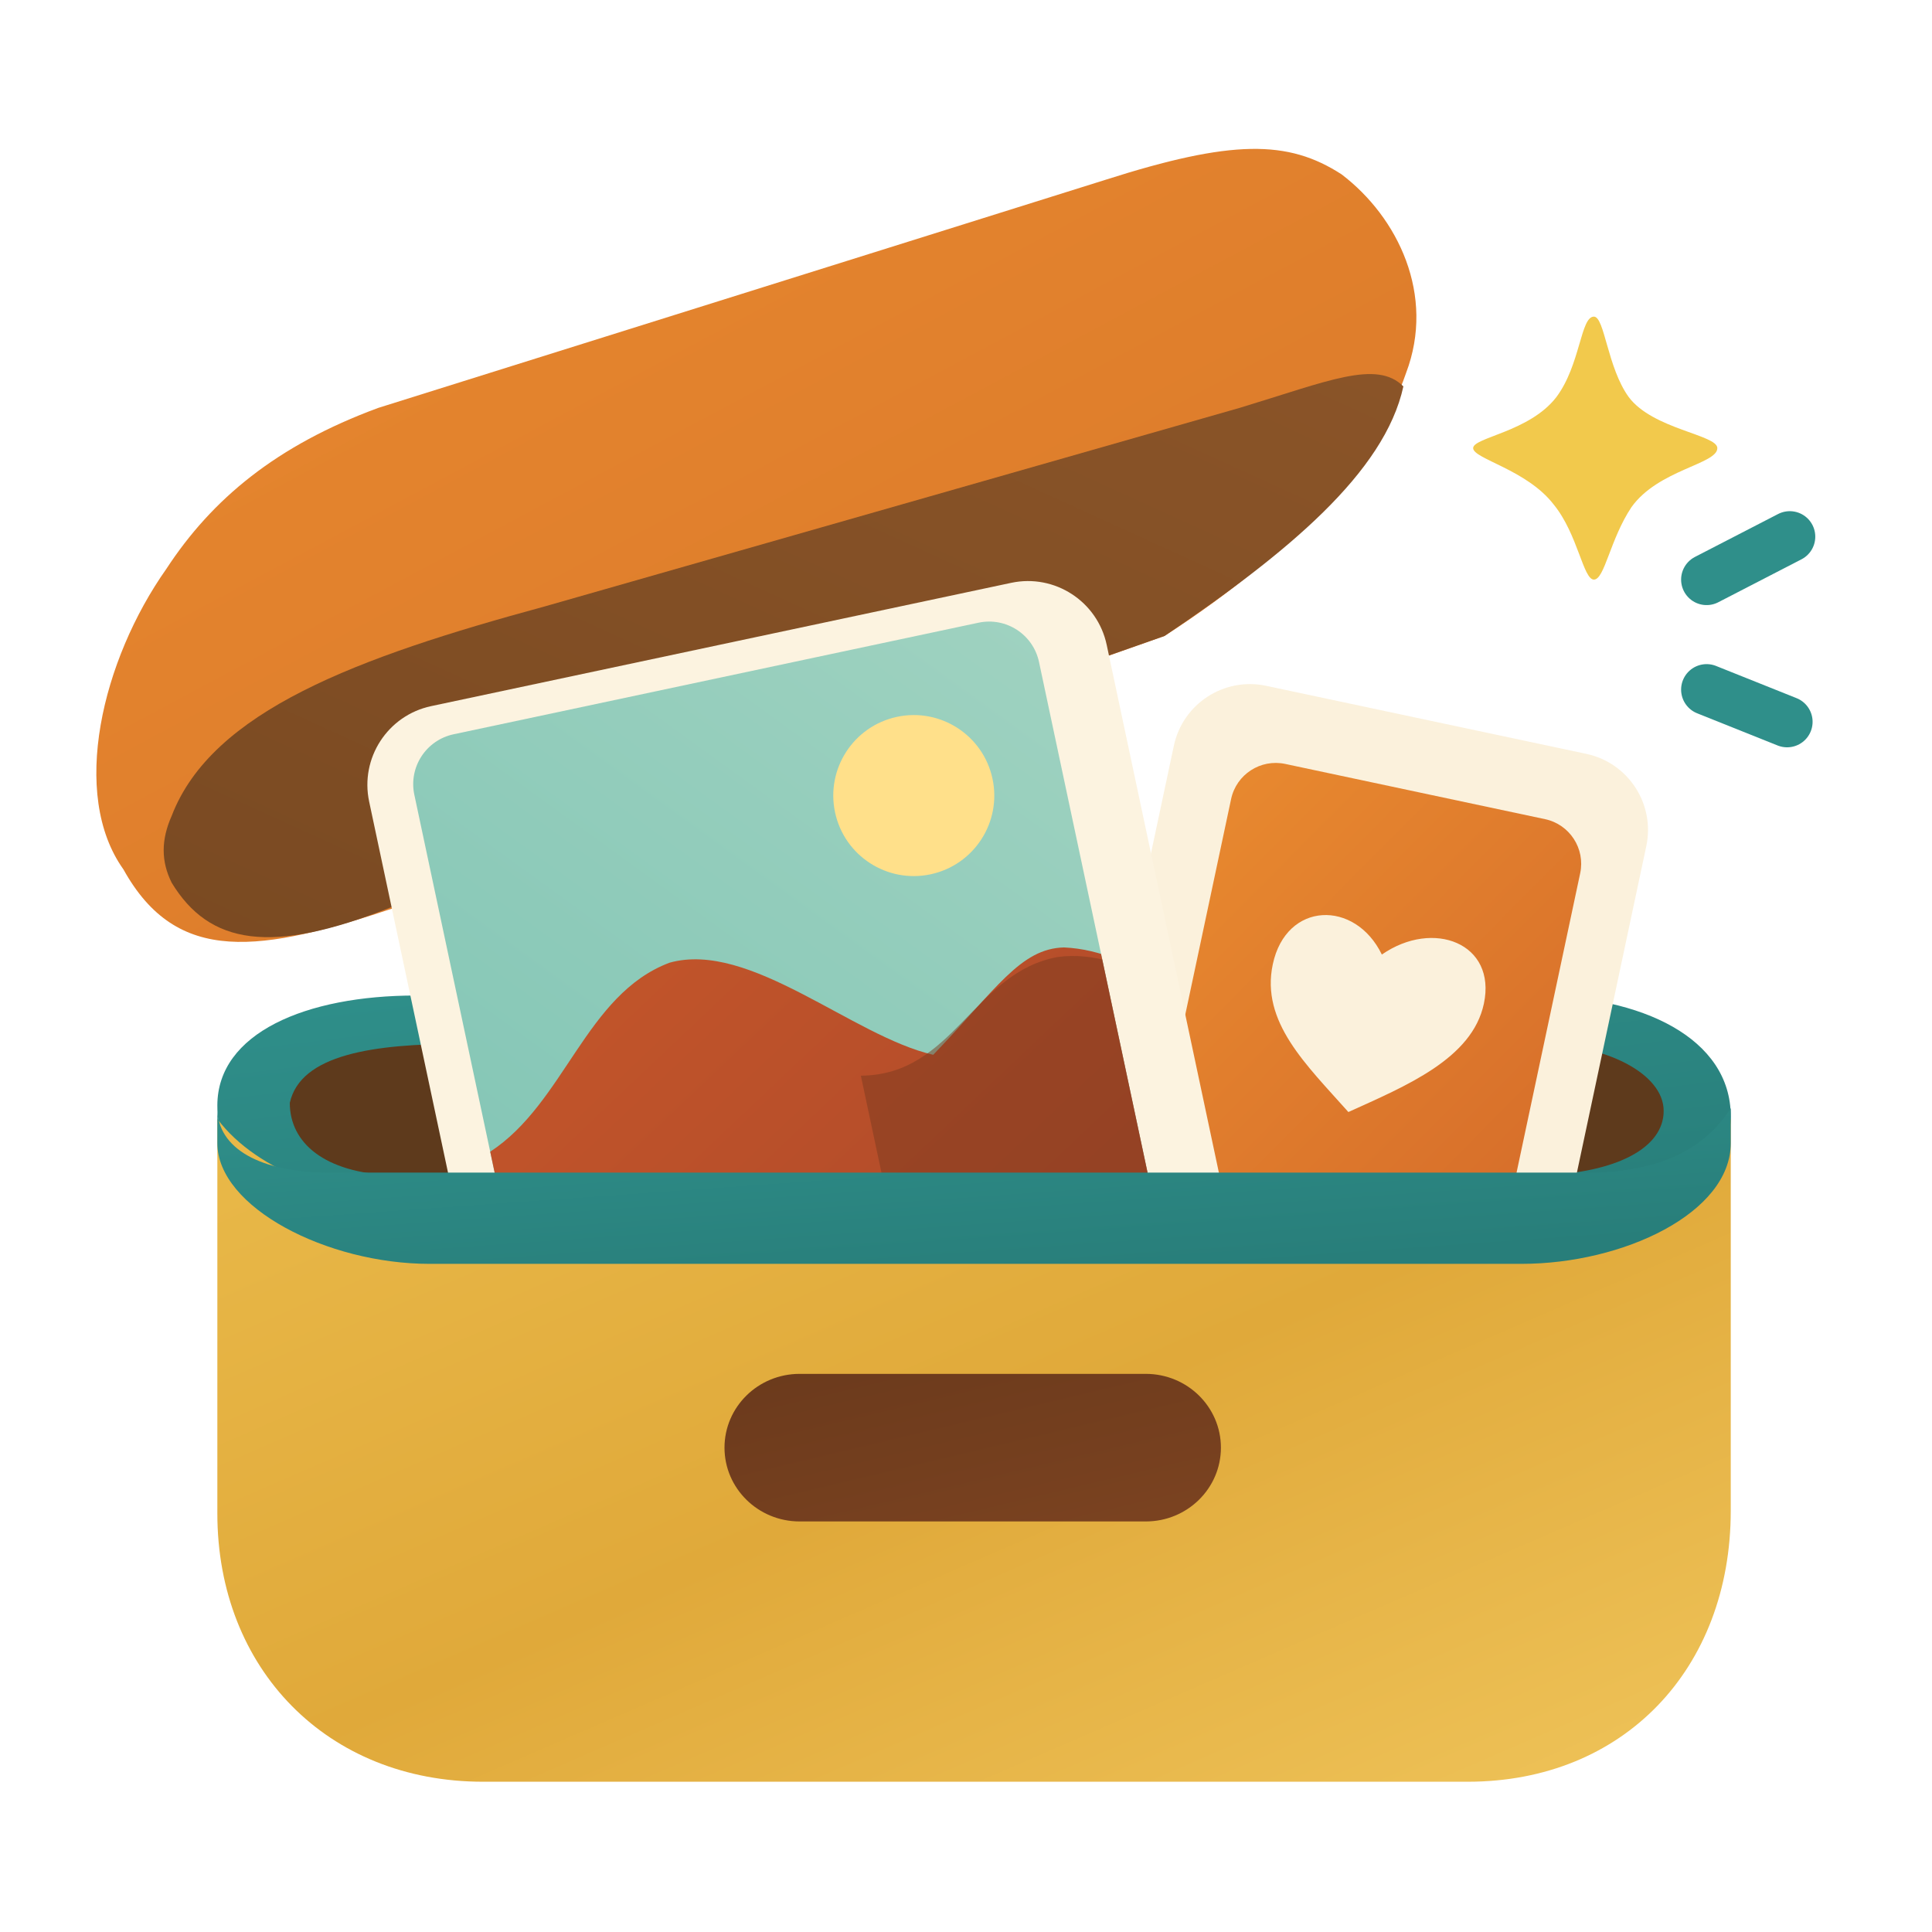
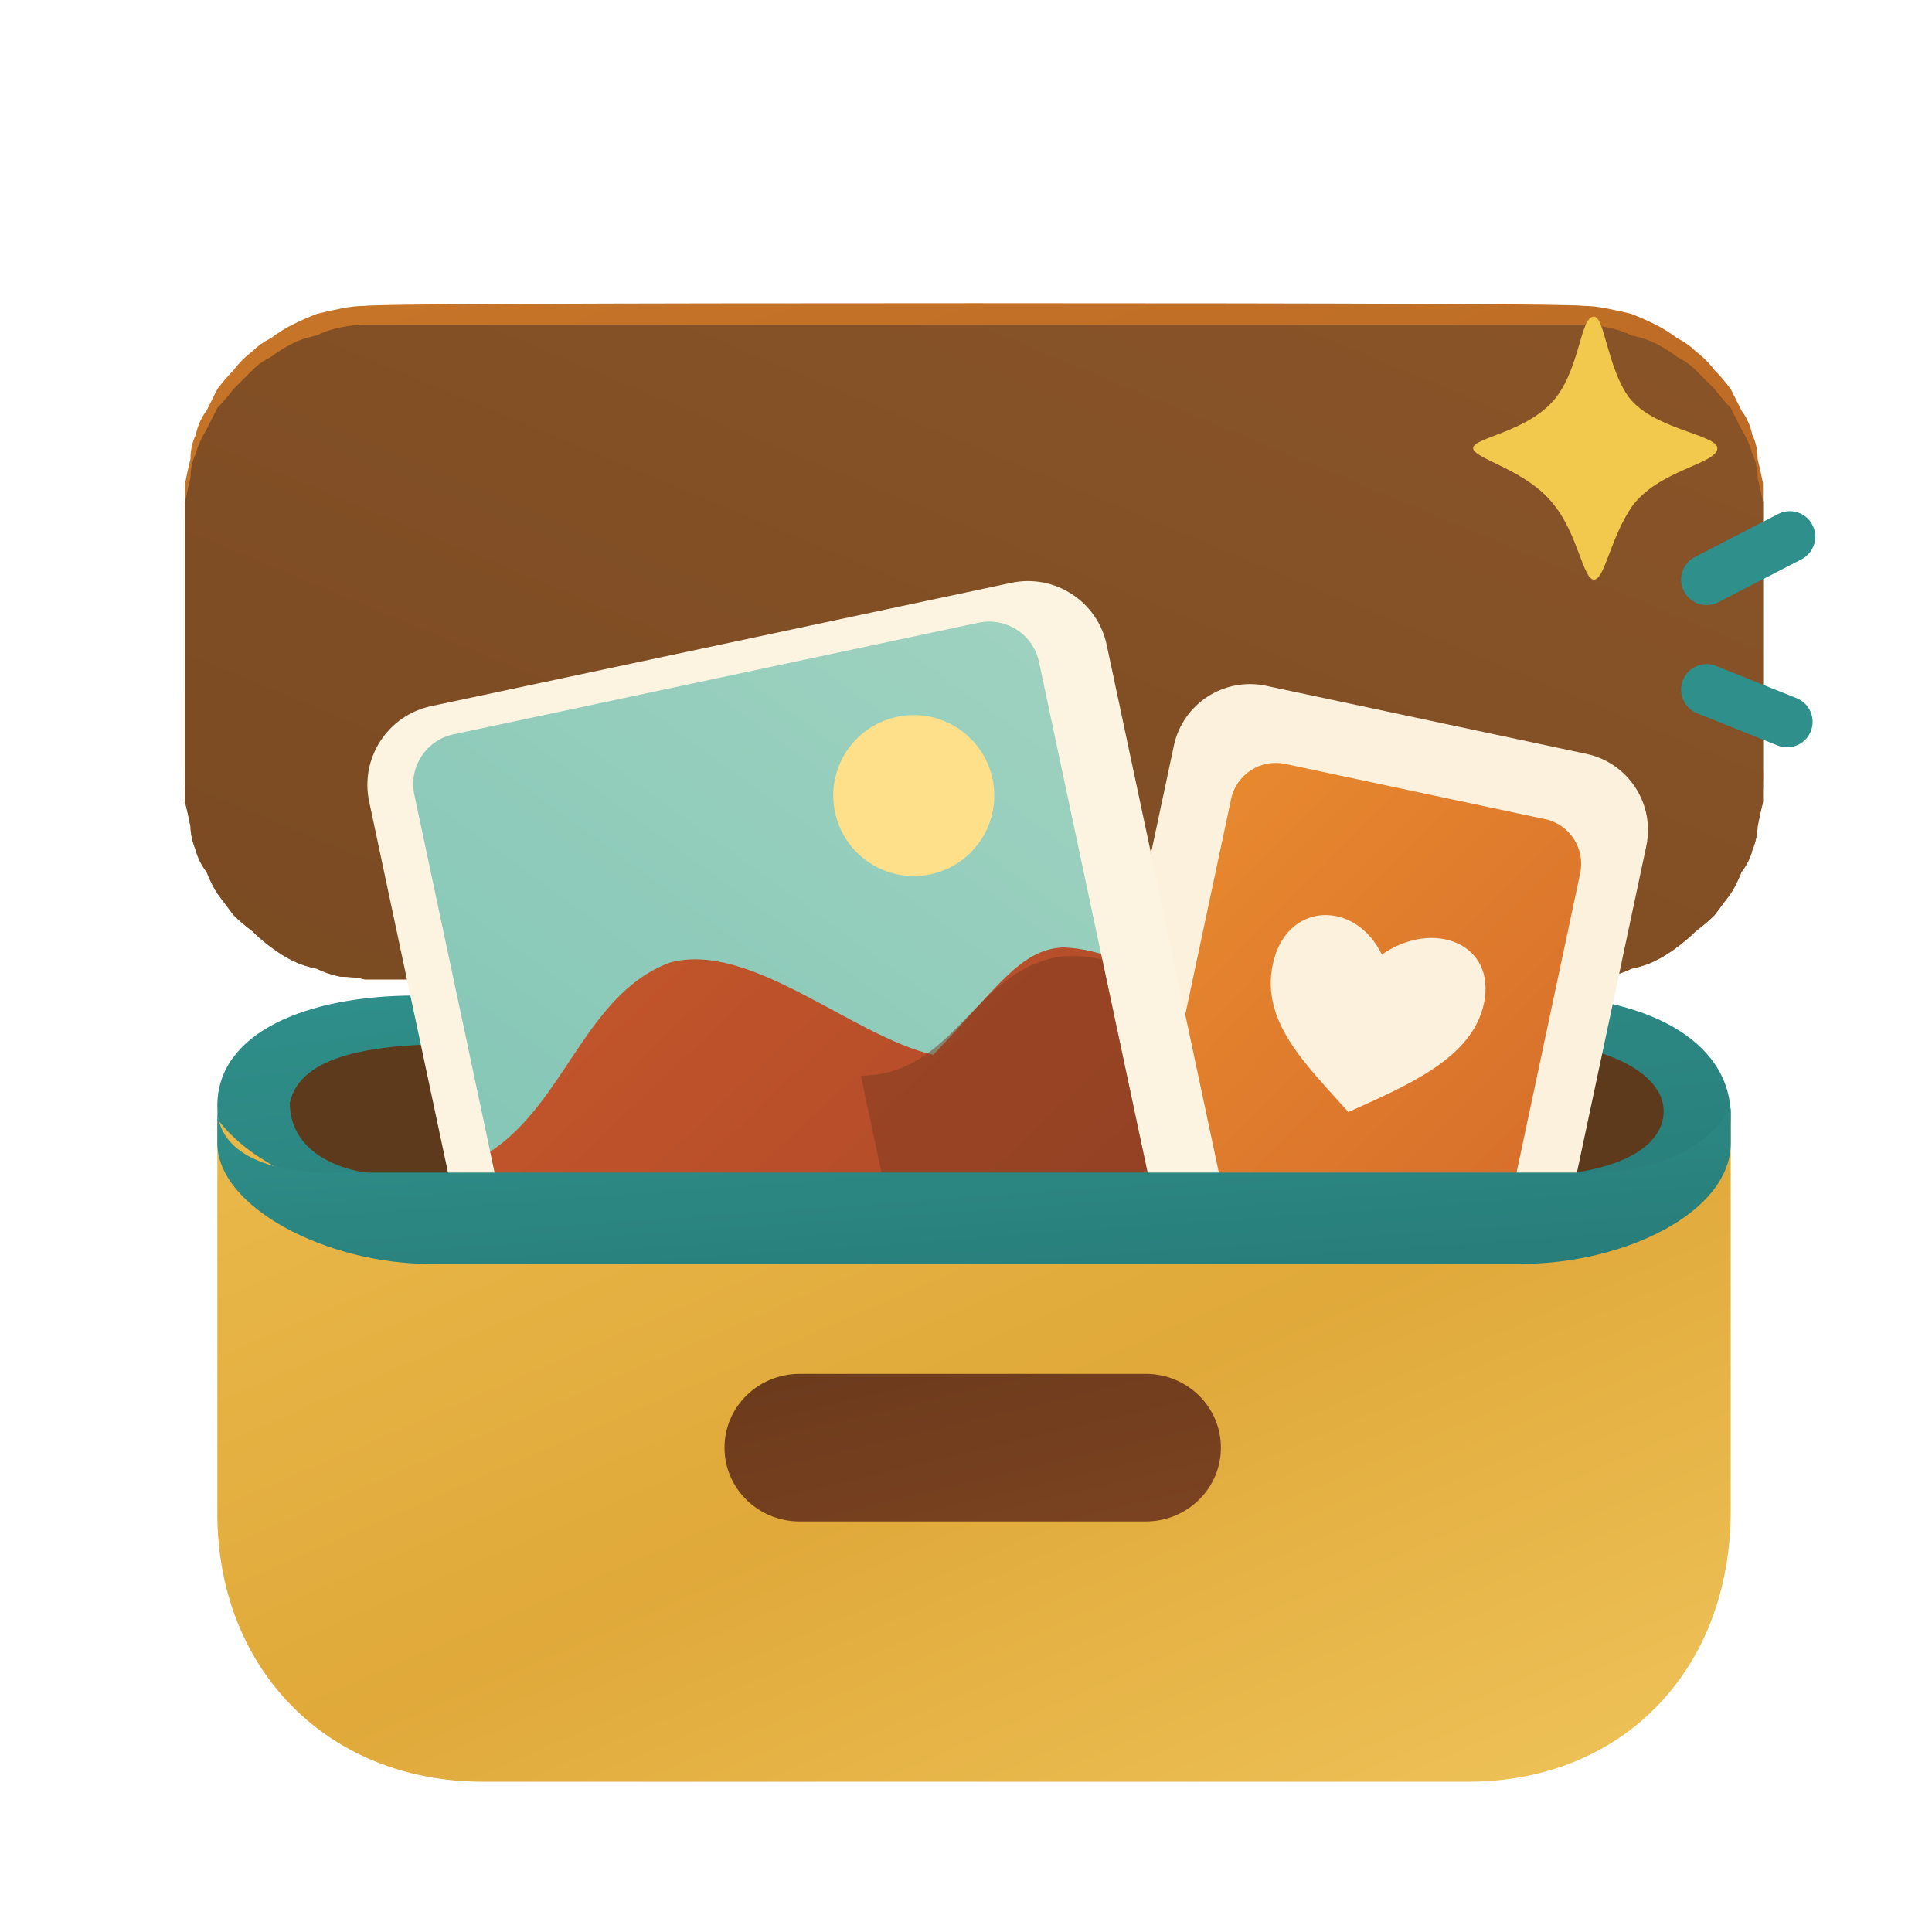
<svg xmlns="http://www.w3.org/2000/svg" viewBox="260 155 720 720" role="img" aria-label="Schuhkarton logo">
  <defs>
    <linearGradient id="sk-lidTop" x1="0" y1="0" x2="0.9" y2="1">
      <stop stop-color="#e8892f" />
      <stop offset="1" stop-color="#d9772a" />
    </linearGradient>
    <linearGradient id="sk-lidInside" x1="0" y1="1" x2="1" y2="0">
      <stop stop-color="#7a4a22" />
      <stop offset="1" stop-color="#8a5428" />
    </linearGradient>
    <linearGradient id="sk-rim" x1="0" y1="0" x2="0.7" y2="1">
      <stop stop-color="#2f8f8a" />
      <stop offset="1" stop-color="#287e7a" />
    </linearGradient>
    <linearGradient id="sk-box" x1="0" y1="0" x2="1" y2="1">
      <stop stop-color="#e9b949" />
      <stop offset="0.5" stop-color="#e0a93a" />
      <stop offset="1" stop-color="#efc45a" />
    </linearGradient>
    <linearGradient id="sk-slot" x1="0" y1="0" x2="0.8" y2="1">
      <stop stop-color="#6b3a1c" />
      <stop offset="1" stop-color="#7a4220" />
    </linearGradient>
    <linearGradient id="sk-sky" x1="0" y1="1" x2="1" y2="0">
      <stop stop-color="#7fc4b4" />
      <stop offset="1" stop-color="#9fd2c0" />
    </linearGradient>
    <linearGradient id="sk-mountains" x1="0" y1="0" x2="1" y2="1">
      <stop stop-color="#c4562a" />
      <stop offset="1" stop-color="#a9462a" />
    </linearGradient>
    <linearGradient id="sk-heartBg" x1="0" y1="0" x2="1" y2="1">
      <stop stop-color="#e8892f" />
      <stop offset="1" stop-color="#d46a2a" />
    </linearGradient>
    <clipPath id="sk-scene">
      <rect x="429" y="405" width="238" height="260" rx="19" />
    </clipPath>
    <clipPath id="sk-inbox">
      <rect x="260" y="155" width="720" height="640" />
    </clipPath>
  </defs>
-   <g class="lid">
-     <path fill="url(#sk-lidTop)" d="M306 479C286 451 298 401 322 367C339 341 363 321 401 307L672 222C719 207 740 207 760 220C781 236 795 265 784 294C773 326 745 359 694 392L408 493C357 510 326 515 306 479Z" />
-     <path fill="url(#sk-lidInside)" d="M324 459C339 420 393 400 463 381L722 307C755 297 773 289 783 299C776 331 740 361 694 392L406 493C361 511 338 507 324 484C320 476 320 468 324 459Z" />
-   </g>
  <path fill="url(#sk-rim)" d="M341 567C341 540 374 526 415 526H831C872 526 905 542 905 571C905 598 870 626 823 626H423C376 626 341 599 341 567Z" />
  <path fill="#5e3a1c" d="M368 566C372 548 399 544 432 544H833C858 544 880 555 880 569C880 583 862 592 835 593H406C381 592 368 581 368 566Z" />
+   <g class="lid">
+     <g fill="url(#sk-lidTop)">
+       <path d="M329 391Q329 442 329 446Q330 451 331 456Q331 460 333 465Q334 469 337 473Q339 477 341 481Q344 485 347 488Q350 492 354 495Q357 498 361 501Q365 503 369 505Q373 507 378 509Q382 510 387 511Q392 512 396 512Q401 513 623 513Q845 513 850 512Q854 512 859 511Q864 510 868 509Q873 507 877 505Q881 503 885 501Q889 498 892 495Q896 492 899 488Q902 485 905 481Q907 477 909 473Q912 469 913 465Q915 460 915 456Q916 451 917 446Q917 442 917 391Q917 339 917 335Q916 330 915 326Q915 321 913 317Q912 312 909 308Q907 304 905 300Q902 296 899 293Q896 289 892 286Q889 283 885 281Q881 278 877 276Q873 274 868 272Q864 271 859 270Q854 269 850 269Q845 268 623 268Q401 268 396 269Q392 269 387 270Q382 271 378 272Q373 274 369 276Q365 278 361 281Q357 283 354 286Q350 289 347 293Q344 296 341 300Q339 304 337 308Q334 312 333 317Q331 321 331 326Q330 330 329 335Q329 339 329 391Z" />
+       <path d="M329 398Q329 449 329 454Q330 458 331 463Q331 467 333 472Q334 476 337 480Q339 485 341 488Q344 492 347 496Q350 499 354 502Q357 505 361 508Q365 511 369 513Q373 515 378 516Q382 518 387 519Q392 519 396 520Q401 520 623 520Q845 520 850 520Q854 519 859 519Q864 518 868 516Q873 515 877 513Q881 511 885 508Q889 505 892 502Q896 499 899 496Q902 492 905 488Q907 485 909 480Q912 476 913 472Q915 467 915 463Q916 458 917 454Q917 449 917 398Q917 347 917 342Q916 337 915 333Q915 328 913 324Q912 320 909 315Q907 311 905 307Q902 304 899 300Q896 297 892 293Q889 290 885 288Q881 285 877 283Q873 281 868 280Q864 278 859 277Q854 276 850 276Q845 276 623 276Q401 276 396 276Q392 276 387 277Q382 278 378 280Q373 281 369 283Q365 285 361 288Q357 290 354 293Q350 297 347 300Q344 304 341 307Q339 311 337 315Q334 320 333 324Q331 328 331 333Q330 337 329 342Q329 347 329 398Z" />
+       <path d="M329 442L917 442L917 449L329 449Z" />
+     </g>
+     <g fill="#000" opacity=".15">
+       <path d="M329 391Q329 442 329 446Q330 451 331 456Q331 460 333 465Q334 469 337 473Q339 477 341 481Q344 485 347 488Q350 492 354 495Q357 498 361 501Q365 503 369 505Q373 507 378 509Q382 510 387 511Q392 512 396 512Q401 513 623 513Q845 513 850 512Q854 512 859 511Q864 510 868 509Q873 507 877 505Q881 503 885 501Q889 498 892 495Q896 492 899 488Q902 485 905 481Q907 477 909 473Q912 469 913 465Q915 460 915 456Q916 451 917 446Q917 442 917 391Q917 339 917 335Q916 330 915 326Q915 321 913 317Q912 312 909 308Q907 304 905 300Q902 296 899 293Q896 289 892 286Q889 283 885 281Q881 278 877 276Q873 274 868 272Q864 271 859 270Q854 269 850 269Q845 268 623 268Q401 268 396 269Q392 269 387 270Q382 271 378 272Q373 274 369 276Q365 278 361 281Q357 283 354 286Q350 289 347 293Q344 296 341 300Q339 304 337 308Q334 312 333 317Q331 321 331 326Q330 330 329 335Q329 339 329 391Z" />
+       <path d="M329 398Q329 449 329 454Q330 458 331 463Q331 467 333 472Q334 476 337 480Q339 485 341 488Q344 492 347 496Q350 499 354 502Q357 505 361 508Q365 511 369 513Q373 515 378 516Q382 518 387 519Q392 519 396 520Q401 520 623 520Q845 520 850 520Q854 519 859 519Q864 518 868 516Q873 515 877 513Q881 511 885 508Q889 505 892 502Q896 499 899 496Q902 492 905 488Q907 485 909 480Q912 476 913 472Q915 467 915 463Q916 458 917 454Q917 449 917 398Q917 347 917 342Q916 337 915 333Q915 328 913 324Q912 320 909 315Q907 311 905 307Q902 304 899 300Q896 297 892 293Q889 290 885 288Q881 285 877 283Q873 281 868 280Q864 278 859 277Q854 276 850 276Q845 276 623 276Q401 276 396 276Q392 276 387 277Q382 278 378 280Q373 281 369 283Q365 285 361 288Q357 290 354 293Q350 297 347 300Q344 304 341 307Q339 311 337 315Q334 320 333 324Q331 328 331 333Q330 337 329 342Q329 347 329 398Z" />
+       <path d="M329 442L917 442L917 449L329 449Z" />
+     </g>
+     <path fill="url(#sk-lidInside)" d="M329 398Q329 449 329 454Q330 458 331 463Q331 467 333 472Q334 476 337 480Q339 485 341 488Q344 492 347 496Q350 499 354 502Q357 505 361 508Q365 511 369 513Q373 515 378 516Q382 518 387 519Q392 519 396 520Q401 520 623 520Q845 520 850 520Q854 519 859 519Q864 518 868 516Q873 515 877 513Q881 511 885 508Q889 505 892 502Q896 499 899 496Q902 492 905 488Q907 485 909 480Q912 476 913 472Q915 467 915 463Q916 458 917 454Q917 449 917 398Q917 347 917 342Q916 337 915 333Q915 328 913 324Q912 320 909 315Q907 311 905 307Q902 304 899 300Q896 297 892 293Q889 290 885 288Q881 285 877 283Q873 281 868 280Q864 278 859 277Q854 276 850 276Q845 276 623 276Q401 276 396 276Q392 276 387 277Q382 278 378 280Q373 281 369 283Q365 285 361 288Q357 290 354 293Q350 297 347 300Q344 304 341 307Q339 311 337 315Q334 320 333 324Q331 328 331 333Q330 337 329 342Q329 347 329 398Z" />
+   </g>
  <g clip-path="url(#sk-inbox)">
    <g class="p2">
      <g transform="rotate(12 771 515)">
        <rect x="682" y="421" width="180" height="255" rx="29" fill="#fbf1dc" />
        <rect x="707" y="448" width="133" height="208" rx="17" fill="url(#sk-heartBg)" />
        <path fill="#fbf1dc" d="M774 510C760 492 735 498 735 522C735 544 755 556 774 570C793 556 815 541 815 520C815 497 790 493 774 510Z" />
      </g>
    </g>
    <g class="p1">
      <g transform="rotate(-12 551 507)">
        <rect x="412" y="393" width="281" height="307" rx="30" fill="#fcf3e0" />
        <g clip-path="url(#sk-scene)">
          <rect x="429" y="405" width="238" height="260" rx="19" fill="url(#sk-sky)" />
          <circle cx="611" cy="463" r="30" fill="#ffe08a" />
          <path fill="url(#sk-mountains)" d="M429 560C460 548 476 510 509 505C540 503 570 546 598 559C626 540 638 527 654 530C681 537 696 564 712 572L712 678H429Z" />
          <path fill="#7a3a1e" opacity="0.5" d="M570 561C604 568 619 532 651 533C678 535 699 564 712 576V678H570Z" />
        </g>
      </g>
    </g>
  </g>
  <path fill="url(#sk-box)" d="M341 572C356 592 388 603 419 603H827C862 603 891 589 905 572V718C905 777 865 819 807 819H440C382 819 341 777 341 719Z" />
  <path fill="url(#sk-rim)" d="M341 568C341 583 357 592 383 592H855C881 591 896 582 905 568V581C905 607 865 626 827 626H420C382 626 341 605 341 581Z" />
  <rect x="530" y="667" width="185" height="55" rx="28" fill="url(#sk-slot)" />
  <path class="star" fill="#f2c94c" d="M854 273C858 273 859 292 867 303C876 315 900 317 900 322C900 328 878 330 868 344C860 356 858 371 854 371C850 371 848 354 839 343C829 330 809 326 809 322C809 318 830 316 840 303C849 291 849 273 854 273Z" />
  <path class="rays" d="M896 371L927 355M896 412L926 424" fill="none" stroke="#2f8f8a" stroke-width="19" stroke-linecap="round" />
</svg>
